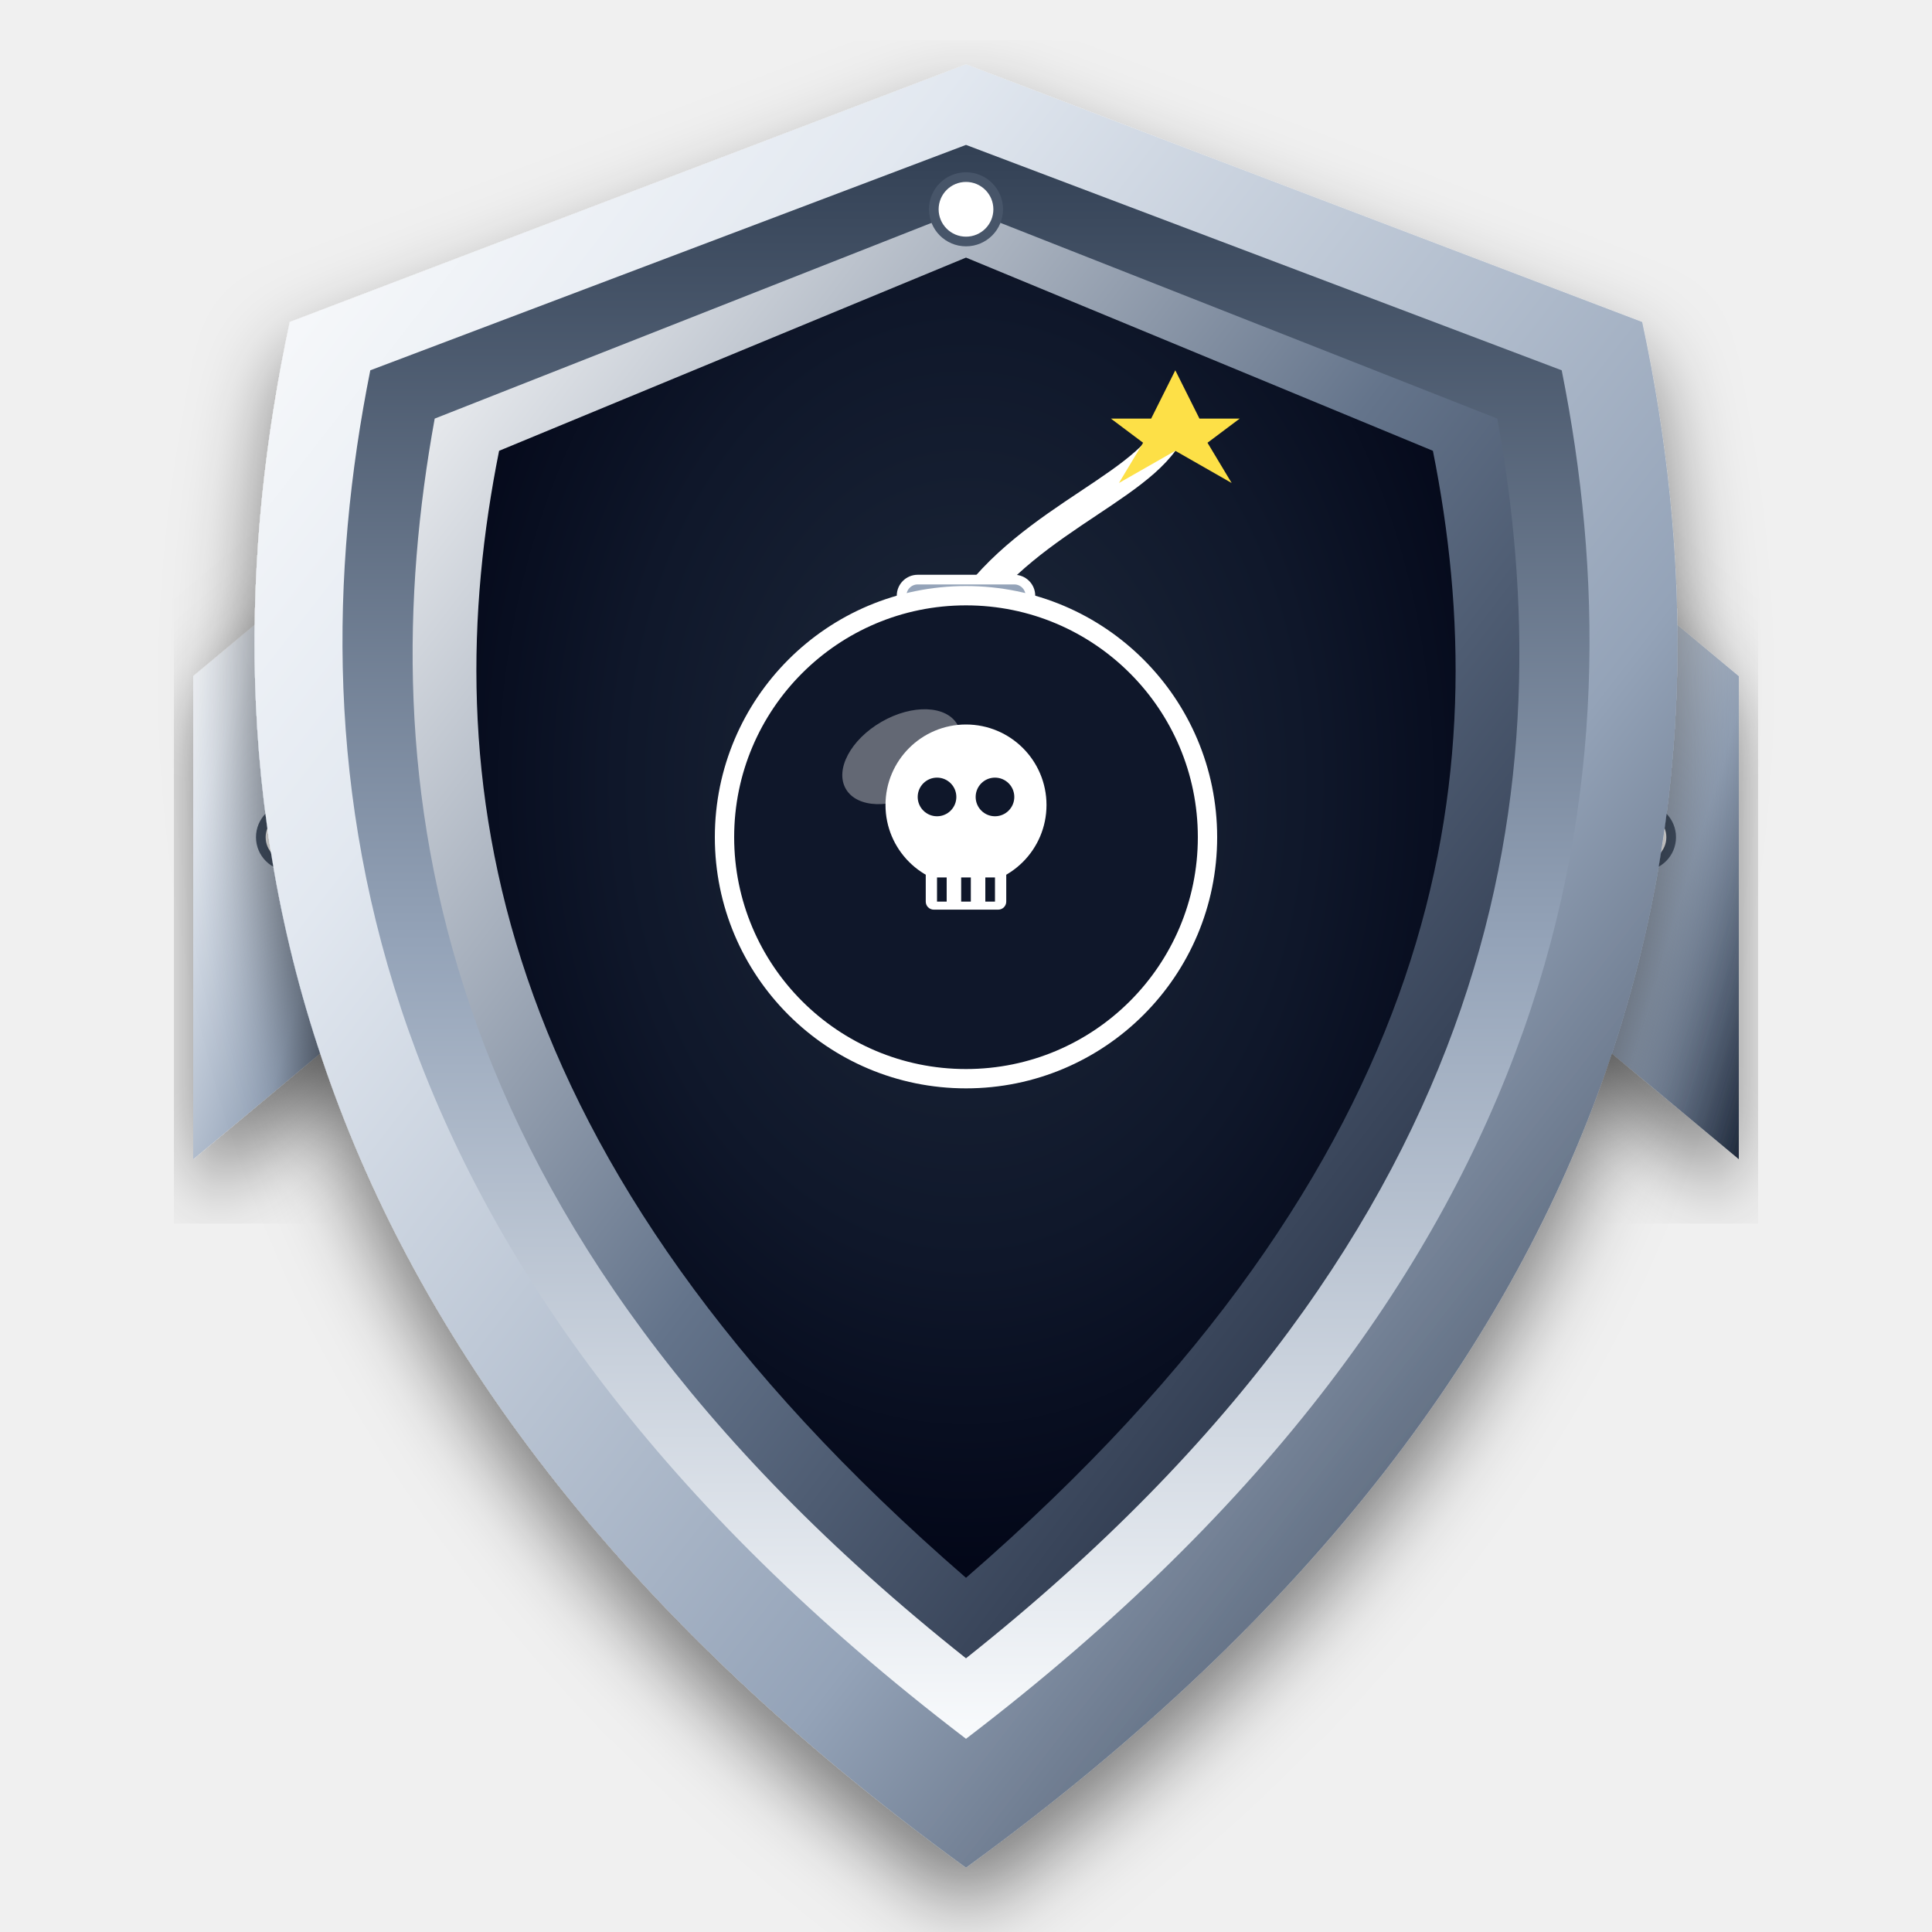
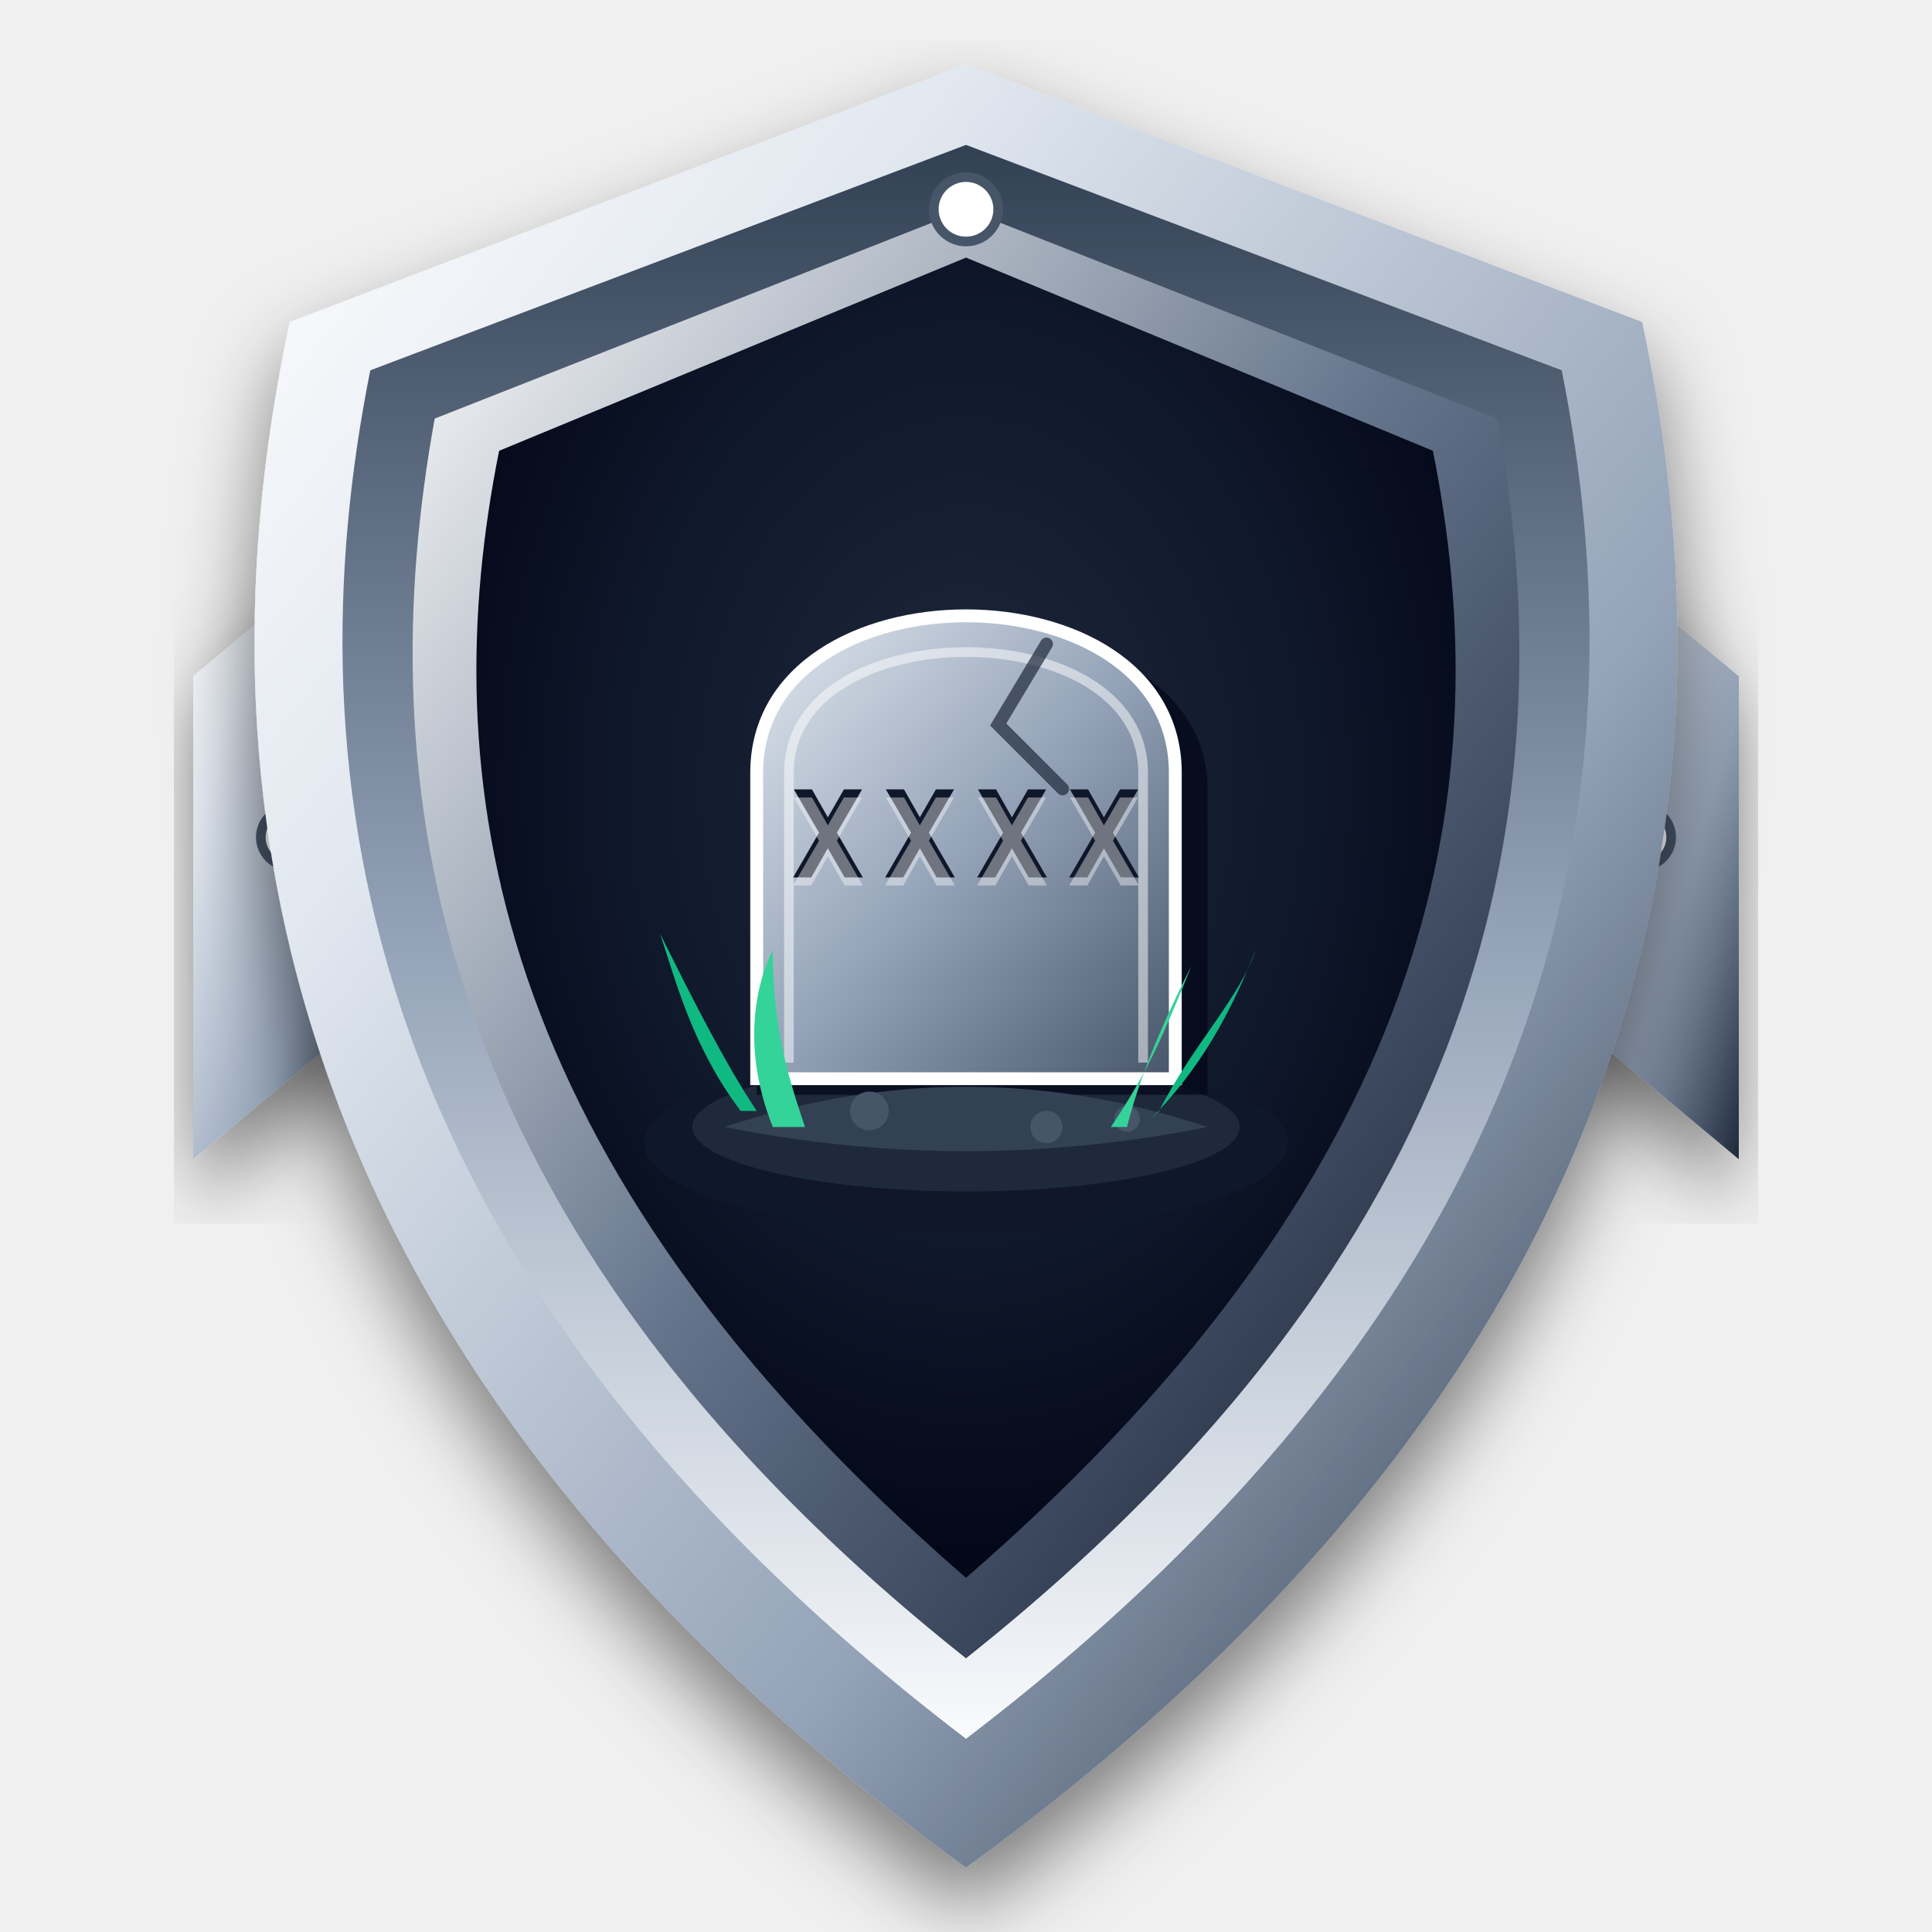
<svg xmlns="http://www.w3.org/2000/svg" viewBox="0 0 120 120" width="100%" height="100%">
  <defs>
    <linearGradient id="silverBevel" x1="0%" y1="0%" x2="100%" y2="100%">
      <stop offset="0%" stop-color="#FFFFFF" />
      <stop offset="25%" stop-color="#E2E8F0" />
      <stop offset="65%" stop-color="#94A3B8" />
      <stop offset="100%" stop-color="#1E293B" />
    </linearGradient>
    <linearGradient id="silverRim" x1="0%" y1="0%" x2="0%" y2="100%">
      <stop offset="0%" stop-color="#334155" />
      <stop offset="50%" stop-color="#94A3B8" />
      <stop offset="100%" stop-color="#F8FAFC" />
    </linearGradient>
    <linearGradient id="silverInner" x1="0%" y1="0%" x2="100%" y2="100%">
      <stop offset="0%" stop-color="#FFFFFF" />
      <stop offset="50%" stop-color="#64748B" />
      <stop offset="100%" stop-color="#0F172A" />
    </linearGradient>
    <radialGradient id="silverField" cx="50%" cy="40%" r="60%">
      <stop offset="0%" stop-color="#1E293B" />
      <stop offset="60%" stop-color="#0F172A" />
      <stop offset="100%" stop-color="#020617" />
    </radialGradient>
+     <linearGradient id="graveStoneSilver" x1="0%" y1="0%" x2="100%" y2="100%">
+       <stop offset="0%" stop-color="#E2E8F0" />
+       <stop offset="50%" stop-color="#94A3B8" />
+       <stop offset="100%" stop-color="#475569" />
+     </linearGradient>
    <filter id="badgeShadow" x="-10%" y="-10%" width="120%" height="120%">
      <feDropShadow dx="0" dy="2.5" stdDeviation="2.5" flood-color="#000000" flood-opacity="0.5" />
    </filter>
  </defs>
  <polygon points="12,42 24,32 24,62 12,72" fill="url(#silverBevel)" filter="url(#badgeShadow)" />
  <polygon points="108,42 96,32 96,62 108,72" fill="url(#silverBevel)" filter="url(#badgeShadow)" />
  <circle cx="18" cy="52" r="1.8" fill="#FFFFFF" stroke="#475569" stroke-width="0.6" />
  <circle cx="102" cy="52" r="1.8" fill="#FFFFFF" stroke="#475569" stroke-width="0.6" />
  <path d="M60 4 L102 20 C108 48 104 84 60 116 C16 84 12 48 18 20 Z" fill="url(#silverBevel)" filter="url(#badgeShadow)" />
  <path d="M60 9 L97 23 C102 48 98 79 60 108 C22 79 18 48 23 23 Z" fill="url(#silverRim)" />
  <path d="M60 13 L93 26 C97 48 94 76 60 103 C26 76 23 48 27 26 Z" fill="url(#silverInner)" />
  <path d="M60 16 L89 28 C93 48 90 72 60 98 C30 72 27 48 31 28 Z" fill="url(#silverField)" />
  <circle cx="60" cy="13" r="2" fill="#FFFFFF" stroke="#475569" stroke-width="0.6" />
-   <g transform="translate(60, 52)">
-     <path d="M0 -14 C4 -20 12 -22 13 -26" fill="none" stroke="#FFFFFF" stroke-width="1.8" stroke-linecap="round" />
-     <polygon points="13,-29 14.5,-26 17,-26 15,-24.5 16.5,-22 13,-24 9.5,-22 11,-24.5 9,-26 11.5,-26" fill="#FDE047" />
-     <rect x="-4" y="-16" width="8" height="4" rx="1" fill="#94A3B8" stroke="#FFFFFF" stroke-width="0.6" />
-     <circle cx="0" cy="0" r="15" fill="#0F172A" stroke="#FFFFFF" stroke-width="1.2" />
-     <ellipse cx="-4" cy="-5" rx="4" ry="2.5" fill="#FFFFFF" opacity="0.35" transform="rotate(-30 -4 -5)" />
-     <circle cx="0" cy="-2" r="5" fill="#FFFFFF" />
-     <rect x="-2.5" y="1.5" width="5" height="3" fill="#FFFFFF" rx="0.5" />
-     <circle cx="-1.8" cy="-2.5" r="1.2" fill="#0F172A" />
-     <circle cx="1.8" cy="-2.5" r="1.2" fill="#0F172A" />
-     <line x1="-1.5" y1="4" x2="-1.5" y2="2.5" stroke="#0F172A" stroke-width="0.6" />
-     <line x1="0" y1="4" x2="0" y2="2.5" stroke="#0F172A" stroke-width="0.6" />
-     <line x1="1.5" y1="4" x2="1.5" y2="2.5" stroke="#0F172A" stroke-width="0.6" />
+   <g transform="translate(60, 57)">
+     <ellipse cx="0" cy="14" rx="20" ry="5.5" fill="#0F172A" opacity="0.9" />
+     <ellipse cx="0" cy="13" rx="17" ry="4" fill="#1E293B" />
+     <path d="M -13 11 L -13 -8 C -13 -21, 15 -21, 15 -8 L 15 11 Z" fill="#020617" opacity="0.7" />
+     <path d="M -13 10 L -13 -9 C -13 -22, 13 -22, 13 -9 L 13 10 Z" fill="url(#graveStoneSilver)" stroke="#FFFFFF" stroke-width="0.8" />
+     <path d="M -11 9 L -11 -9 C -11 -19, 11 -19, 11 -9 L 11 9" fill="none" stroke="#FFFFFF" stroke-width="0.6" opacity="0.5" />
+     <path d="M 5 -17 L 2 -12 L 6 -8" stroke="#1E293B" stroke-width="0.8" fill="none" stroke-linecap="round" opacity="0.7" />
+     <text x="0" y="-2.5" font-family="monospace" font-weight="900" font-size="7.5" fill="#0F172A" text-anchor="middle" letter-spacing="1.2">XXXX</text>
+     <text x="0" y="-2" font-family="monospace" font-weight="900" font-size="7.5" fill="#FFFFFF" text-anchor="middle" letter-spacing="1.2" opacity="0.4">XXXX</text>
+     <path d="M -15 13 Q 0 8 15 13 Q 0 16 -15 13 Z" fill="#334155" />
+     <circle cx="-6" cy="12" r="1.2" fill="#475569" />
+     <circle cx="5" cy="13" r="1" fill="#475569" />
+     <circle cx="10" cy="12.5" r="0.8" fill="#475569" />
+     <path d="M -14 12 C -17 8 -18 4 -19 1 C -17 5 -15 9 -13 12 Z" fill="#10B981" />
+     <path d="M -12 13 C -14 8 -13 4 -12 2 C -12 7 -11 10 -10 13 Z" fill="#34D399" />
+     <path d="M 12 12 C 14 8 17 5 18 2 C 16 7 14 10 11 13 Z" fill="#10B981" />
+     <path d="M 10 13 C 11 9 13 5 14 3 C 12 8 11 10 9 13 Z" fill="#34D399" />
  </g>
</svg>
